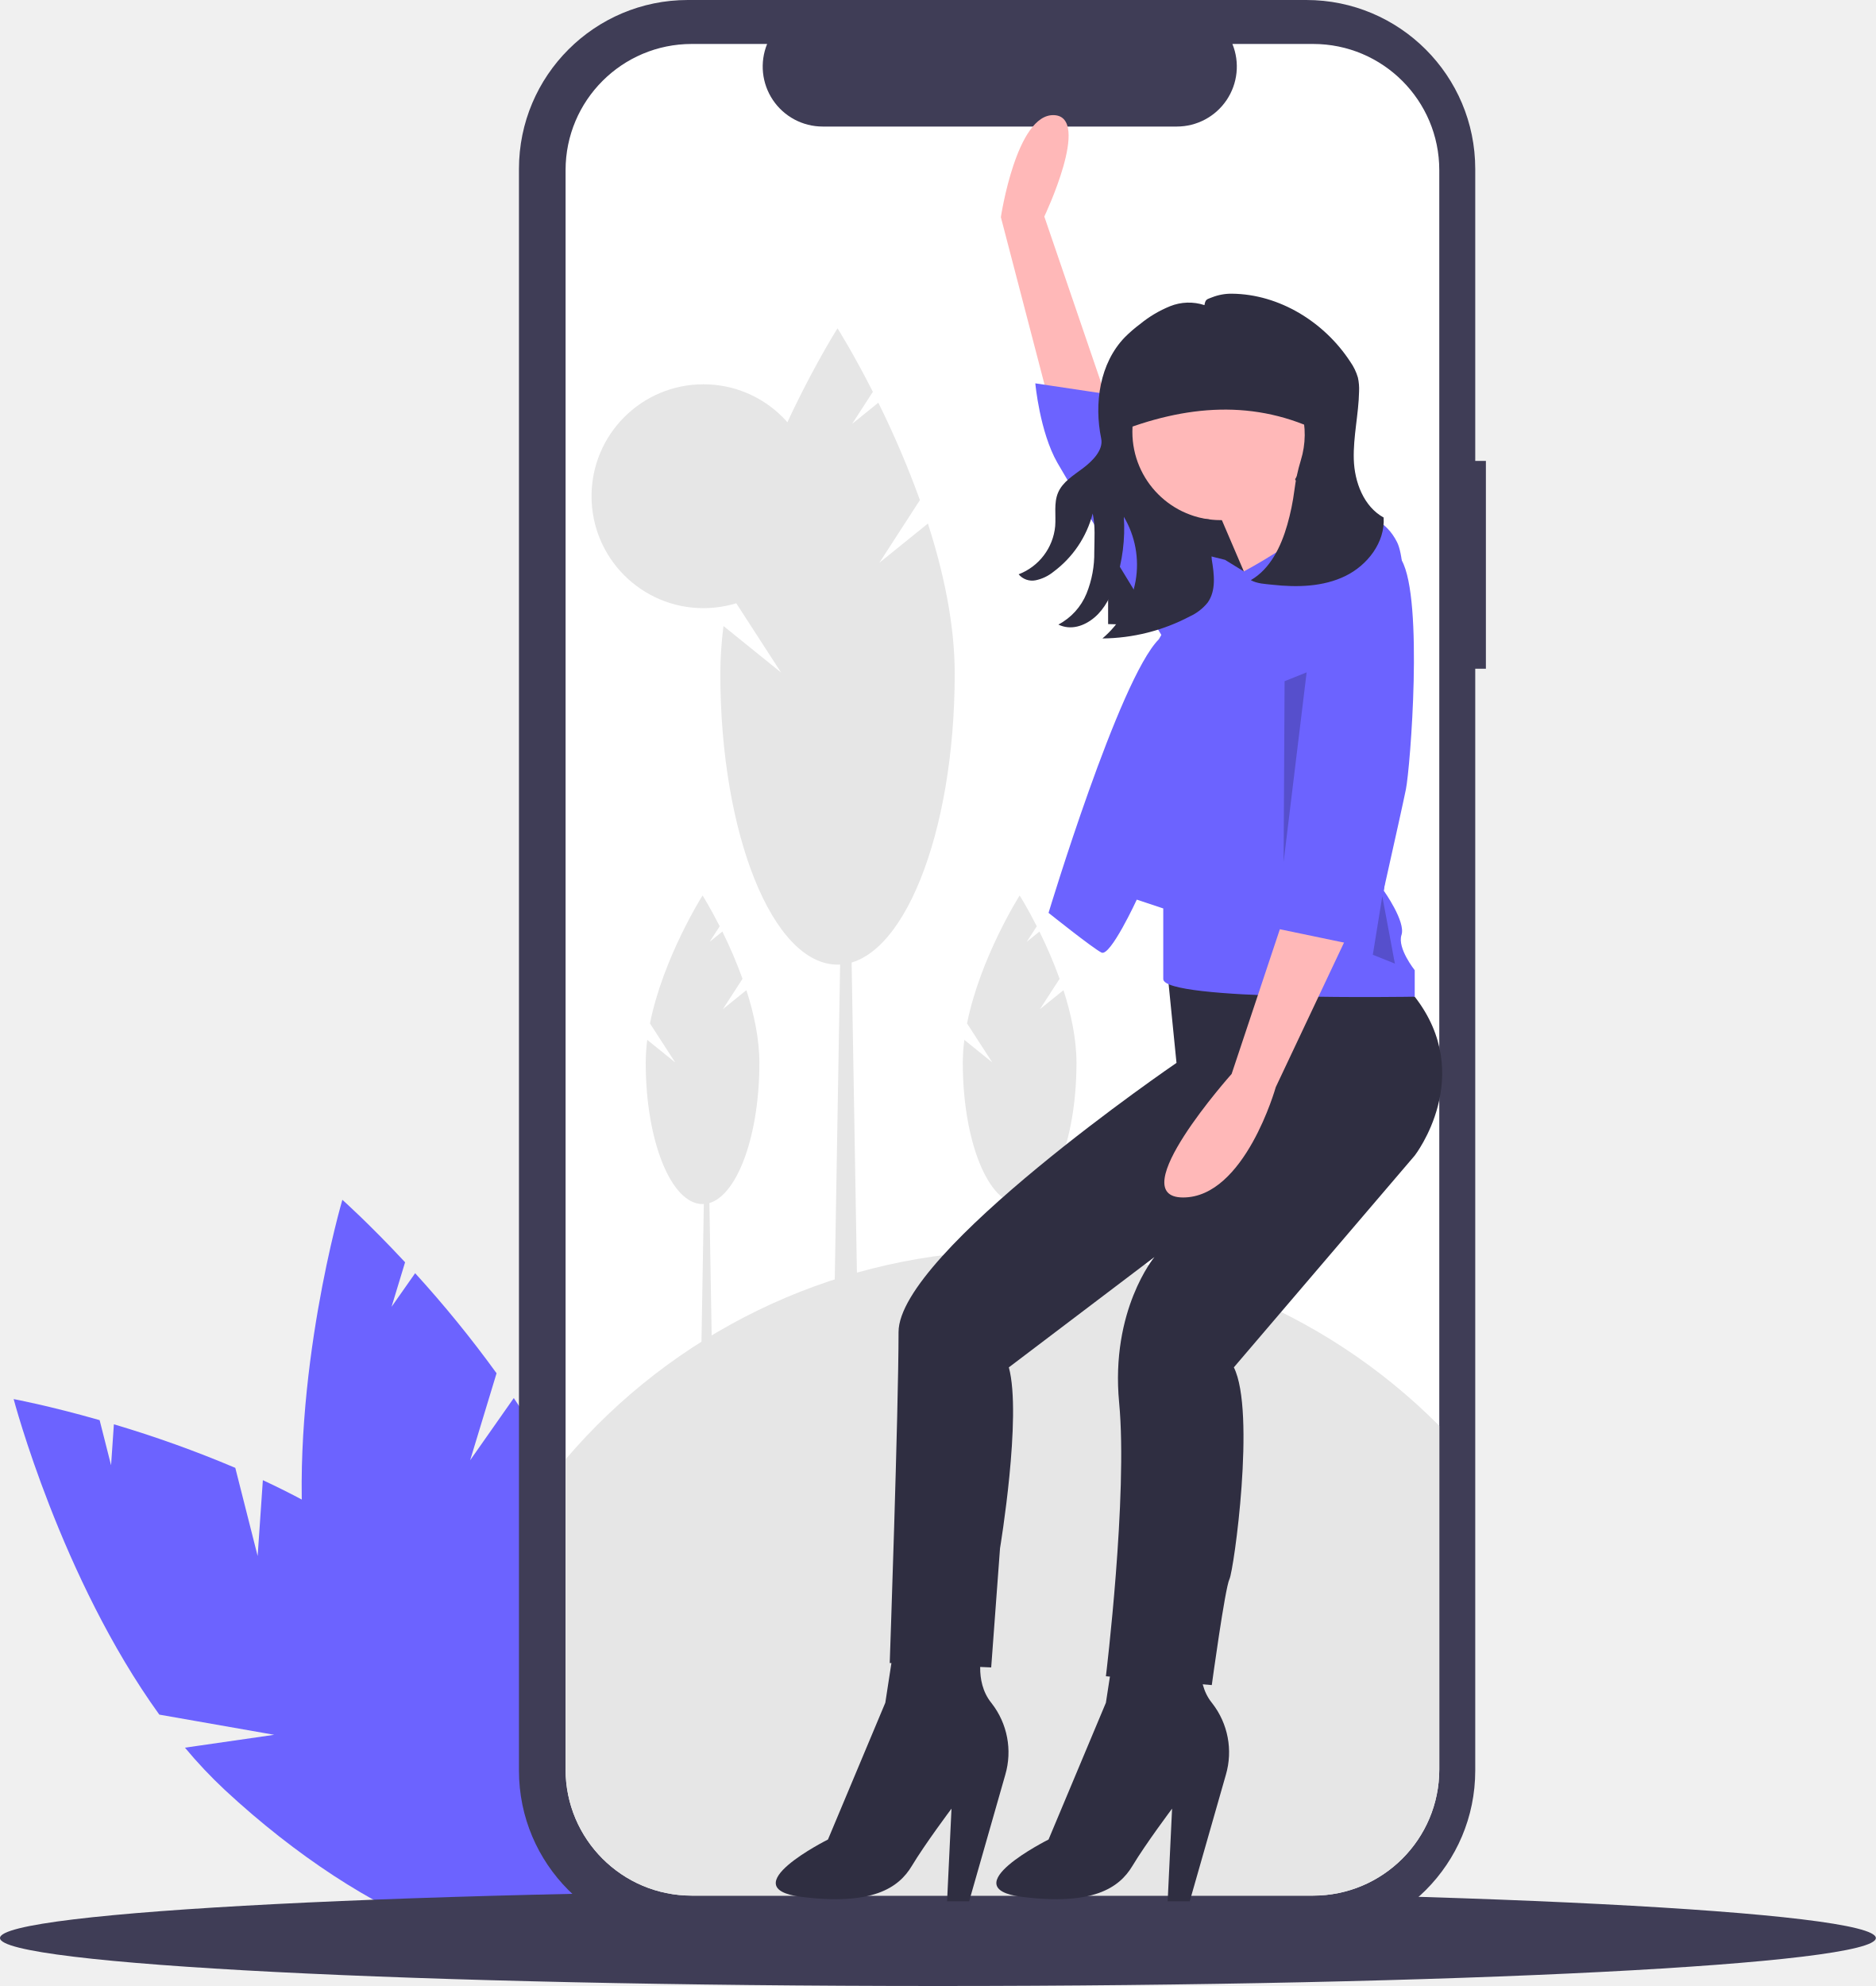
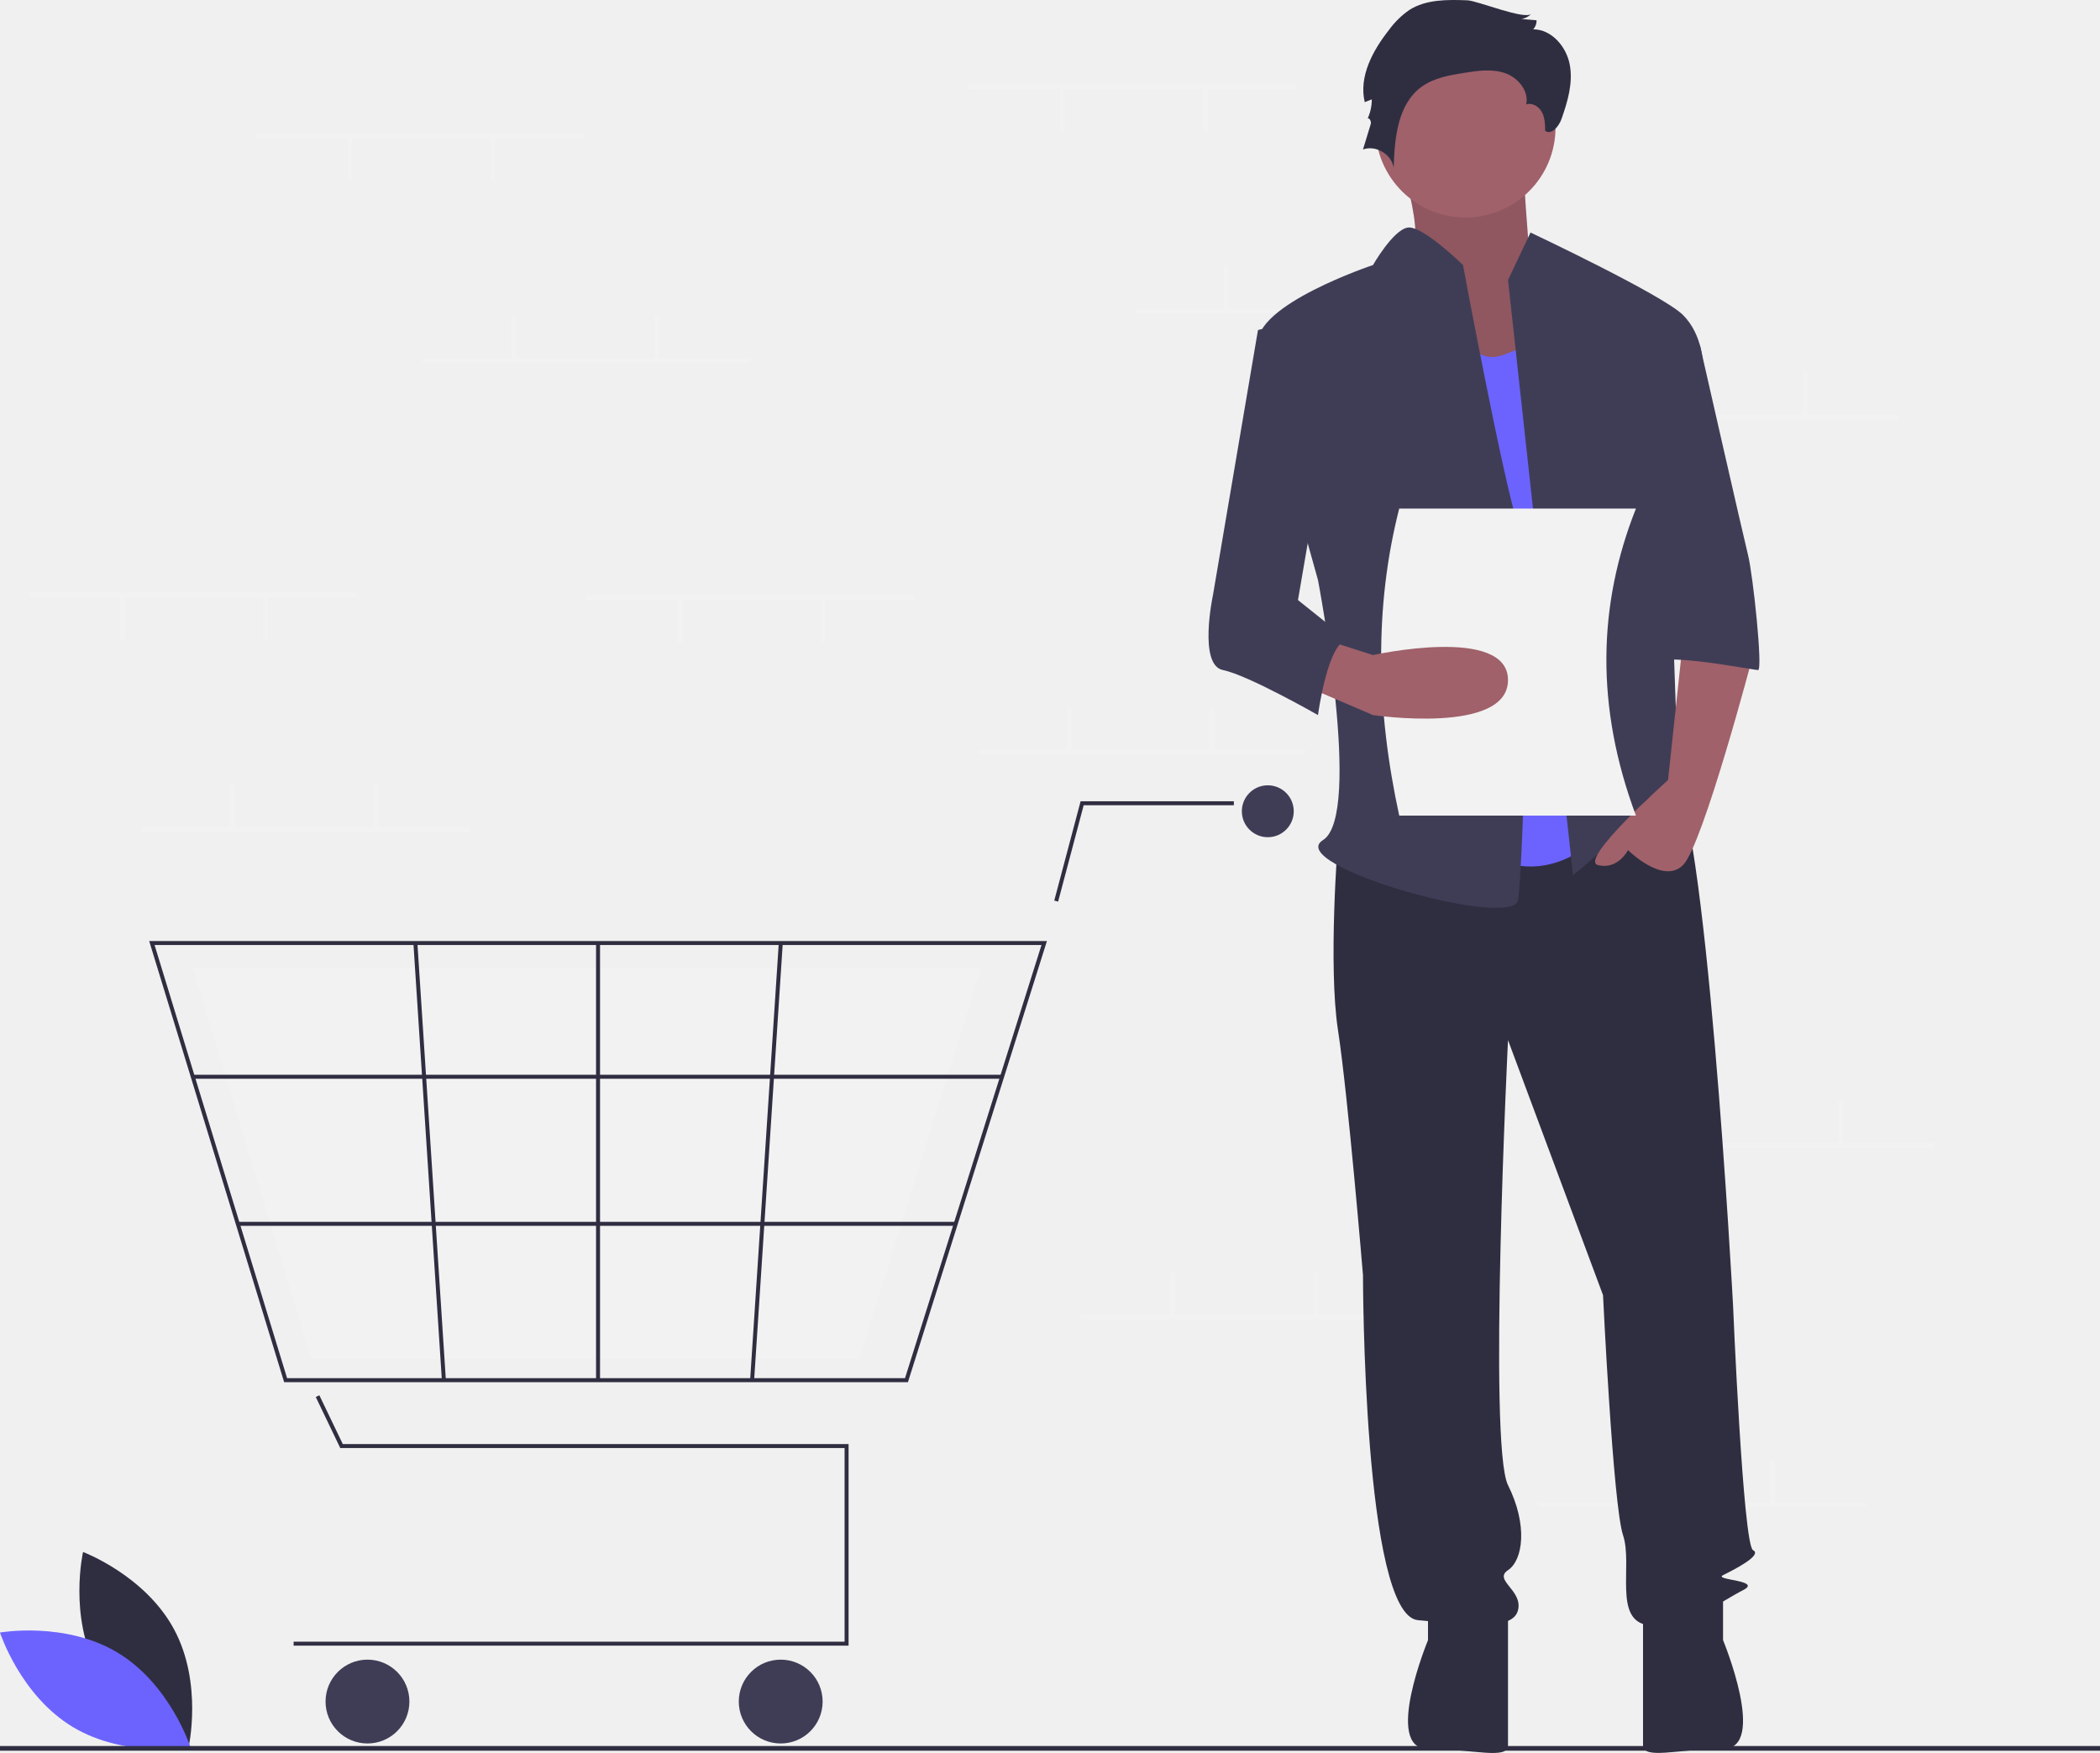
- <svg xmlns="http://www.w3.org/2000/svg" id="aadef149-4ba5-4382-9e09-7df651a328a5" data-name="Layer 1" width="704" height="745.194" viewBox="0 0 704 745.194">
-   <path d="M344.694,661.251l-8.387-33.073A429.461,429.461,0,0,0,290.742,611.834l-1.058,15.371L285.39,610.271c-19.202-5.482-32.265-7.896-32.265-7.896s17.649,67.097,54.661,118.393l43.124,7.572-33.501,4.832A173.751,173.751,0,0,0,332.395,749.052c53.84,49.97,113.807,72.894,133.938,51.203s-7.195-79.784-61.035-129.754c-16.691-15.491-37.658-27.922-58.646-37.705Z" transform="translate(-248 -77.40283)" fill="#6c63ff" />
-   <path d="M424.443,625.33l9.916-32.647a429.465,429.465,0,0,0-30.557-37.544L394.951,567.75l5.077-16.715c-13.604-14.618-23.539-23.438-23.539-23.438s-19.575,66.561-14.405,129.604l33.002,28.773L363.909,672.793a173.751,173.751,0,0,0,4.621,21.341c20.26,70.607,59.745,121.228,88.19,113.065s35.081-72.017,14.821-142.624c-6.281-21.889-17.804-43.368-30.714-62.592Z" transform="translate(-248 -77.40283)" fill="#6c63ff" />
-   <ellipse cx="352" cy="727.194" rx="352" ry="18" fill="#3f3d56" />
-   <path d="M805.654,250.35h-3.999V140.805a63.402,63.402,0,0,0-63.402-63.402H506.166a63.402,63.402,0,0,0-63.402,63.402V741.779a63.402,63.402,0,0,0,63.402,63.402H738.253a63.402,63.402,0,0,0,63.402-63.402V328.326h3.999Z" transform="translate(-248 -77.40283)" fill="#3f3d56" />
-   <path d="M788.16,141.247v600.09a47.351,47.351,0,0,1-47.35,47.35H507.61a47.351,47.351,0,0,1-47.35-47.35v-600.09a47.351,47.351,0,0,1,47.35-47.35H535.9a22.507,22.507,0,0,0,20.83,30.99H689.69a22.507,22.507,0,0,0,20.83-30.99h30.29A47.351,47.351,0,0,1,788.16,141.247Z" transform="translate(-248 -77.40283)" fill="#fff" />
-   <path d="M788.16,612.407v128.93a47.351,47.351,0,0,1-47.35,47.35H507.61a47.351,47.351,0,0,1-47.35-47.35v-116.36a222.971,222.971,0,0,1,327.9-12.57Z" transform="translate(-248 -77.40283)" fill="#e6e6e6" />
-   <polygon points="322.174 511.167 312.75 511.167 315.891 327.064 319.033 327.064 322.174 511.167" fill="#e6e6e6" />
-   <path d="M578.028,288.559l15.214-23.512a352.497,352.497,0,0,0-15.608-36.537l-9.838,7.946,7.789-12.038c-7.423-14.613-13.265-23.82-13.265-23.82s-30.512,48.081-40.705,98.988l19.523,30.171L519.525,312.301a142.61,142.61,0,0,0-1.186,17.883c0,60.291,19.691,109.166,43.981,109.166s43.981-48.875,43.981-109.166c0-18.691-4.228-38.245-10.061-56.334Z" transform="translate(-248 -77.40283)" fill="#e6e6e6" />
-   <polygon points="267.479 524.167 262.908 524.167 264.432 434.879 265.955 434.879 267.479 524.167" fill="#e6e6e6" />
-   <path d="M519.288,456.068l7.378-11.403a170.957,170.957,0,0,0-7.57-17.72l-4.771,3.854,3.778-5.838c-3.6-7.087-6.433-11.552-6.433-11.552s-14.798,23.319-19.742,48.008l9.468,14.633-10.482-8.466a69.165,69.165,0,0,0-.575,8.673c0,29.24,9.55,52.945,21.33,52.945S533,505.496,533,476.255c0-9.065-2.051-18.549-4.88-27.321Z" transform="translate(-248 -77.40283)" fill="#e6e6e6" />
-   <polygon points="386.479 524.167 381.908 524.167 383.432 434.879 384.955 434.879 386.479 524.167" fill="#e6e6e6" />
-   <path d="M638.288,456.068l7.378-11.403a170.957,170.957,0,0,0-7.57-17.72l-4.771,3.854,3.778-5.838c-3.6-7.087-6.433-11.552-6.433-11.552s-14.798,23.319-19.742,48.008l9.468,14.633-10.482-8.466a69.165,69.165,0,0,0-.575,8.673c0,29.24,9.55,52.945,21.33,52.945S652,505.496,652,476.255c0-9.065-2.051-18.549-4.88-27.321Z" transform="translate(-248 -77.40283)" fill="#e6e6e6" />
-   <circle cx="264" cy="186.194" r="42" fill="#e6e6e6" />
-   <polygon points="415.872 234.173 492.533 236.077 502.852 144.666 415.872 144.666 415.872 234.173" fill="#2f2e41" />
-   <path d="M644.77,239.961l-21.147-81.078s5.842-38.92,19.974-38.278-3.669,38.049-3.669,38.049l23.943,70.038Z" transform="translate(-248 -77.40283)" fill="#ffb8b8" />
-   <path d="M686.224,443.109l3.311,33.115s-104.311,71.196-104.311,101-3.311,124.18-3.311,124.18l38.082,1.656,3.311-44.705s8.279-49.672,3.311-67.885l54.639-41.393s-16.557,19.869-13.246,54.639S663.044,706.37,663.044,706.37l39.738,3.311s4.967-36.426,6.623-39.738,9.934-62.918,1.656-79.475l67.885-79.475s23.18-29.803,0-59.606l-13.246-6.623Z" transform="translate(-248 -77.40283)" fill="#2f2e41" />
-   <path d="M583.569,694.78l-3.311,21.524-21.524,51.328s-36.426,18.213-9.934,21.524,36.426-3.311,41.393-11.59,14.902-21.524,14.902-21.524L603.438,790.812h8.279l13.569-47.492a29.952,29.952,0,0,0-5.093-26.768q-.098-.124-.197-.248c-6.623-8.279-3.311-19.869-3.311-19.869Z" transform="translate(-248 -77.40283)" fill="#2f2e41" />
-   <path d="M666.355,694.78l-3.311,21.524-21.524,51.328s-36.426,18.213-9.934,21.524,36.426-3.311,41.393-11.59,14.902-21.524,14.902-21.524L686.224,790.812h8.279l13.569-47.492a29.952,29.952,0,0,0-5.093-26.768q-.098-.124-.197-.248c-6.623-8.279-3.311-19.869-3.311-19.869Z" transform="translate(-248 -77.40283)" fill="#2f2e41" />
-   <circle cx="458.093" cy="162.051" r="33.115" fill="#ffb8b8" />
-   <path d="M704.437,267.601l14.902,34.77,29.803-23.18s-18.213-24.836-18.213-28.147Z" transform="translate(-248 -77.40283)" fill="#ffb8b8" />
-   <path d="M707.749,287.47l7.064,4.341s22.823-12.101,28.576-20.639c0,0,20.655-6.882,28.934,9.675s-4.967,130.803-4.967,130.803,8.279,11.59,6.623,16.557S778.945,441.453,778.945,441.453v9.934s-94.377,1.656-94.377-6.623V418.273l-9.934-3.311s-9.934,21.524-13.246,19.869-19.869-14.902-19.869-14.902,26.492-87.754,41.393-102.655l18.213-31.459Z" transform="translate(-248 -77.40283)" fill="#6c63ff" />
-   <path d="M704.437,289.126s-3.311-6.623-8.279-8.279-29.803-36.426-29.803-36.426l3.311-18.213-33.115-4.967s1.656,18.213,8.279,29.803,43.049,71.196,43.049,71.196l18.213-33.115Z" transform="translate(-248 -77.40283)" fill="#6c63ff" />
-   <path d="M730.101,420.756l-19.869,59.606s-41.393,46.36-18.213,46.36,34.77-41.393,34.77-41.393l28.147-59.606Z" transform="translate(-248 -77.40283)" fill="#ffb8b8" />
-   <path d="M666.405,239.938c26.522-10.63,52.669-12.898,78.135,0V218.511A13.955,13.955,0,0,0,730.584,204.556H677.43a11.025,11.025,0,0,0-11.025,11.025Z" transform="translate(-248 -77.40283)" fill="#2f2e41" />
-   <path d="M750.798,285.814s15.107-12.796,23.283,1.881,3.209,77.594,1.553,85.873-13.246,59.606-13.246,59.606l-39.738-8.279s-3.311-23.18,6.623-21.524Z" transform="translate(-248 -77.40283)" fill="#6c63ff" />
-   <path d="M767.278,271.587c-7.475-4.105-10.954-13.318-11.202-21.843-.248-8.524,1.819-16.961,1.982-25.487a19.701,19.701,0,0,0-.442-5.197,19.992,19.992,0,0,0-2.859-5.917c-9.721-14.895-26.618-25.372-44.416-25.537a19.727,19.727,0,0,0-7.516,1.382c-1.84.737-2.442.647-2.794,2.906a18.808,18.808,0,0,0-12.908.41,43.67,43.67,0,0,0-11.288,6.722,50.911,50.911,0,0,0-5.707,4.941c-9.406,9.744-11.572,24.762-8.847,38.028.886,4.313-3.365,8.477-6.882,11.126s-7.578,5.082-9.305,9.132c-1.661,3.896-.749,8.352-1.083,12.574a21.506,21.506,0,0,1-13.72,18.069,6.619,6.619,0,0,0,6.386,2.246,15.717,15.717,0,0,0,6.654-3.168,39.582,39.582,0,0,0,14.756-21.895c1.033,4.698.632,9.544.594,14.355a40.097,40.097,0,0,1-2.907,15.679,22.958,22.958,0,0,1-10.57,11.639c4.614,2.259,9.698.622,13.607-2.711,3.909-3.332,6.218-8.17,7.83-13.047a65.027,65.027,0,0,0,3.133-24.68A35.239,35.239,0,0,1,674.197,295.34a36.73,36.73,0,0,1-12.458,21.624,71.559,71.559,0,0,0,32.752-8.248,18.537,18.537,0,0,0,6.718-5.174c3.251-4.51,2.482-10.661,1.57-16.145-.721-4.336,4.698-10.605,1.595-13.719a5.144,5.144,0,0,0-3.449-1.482c-9.453-.91-18.205-5.657-23.25-13.703-3.535-5.638-5.876-12.076-5.876-18.097a32.931,32.931,0,1,1,64.385,9.772,66.082,66.082,0,0,0-2.397,11.16,87.685,87.685,0,0,1-2.673,12.983c-2.348,8.175-6.325,16.517-13.685,20.781,2.473,1.353,5.336,1.414,8.138,1.723,9.235,1.018,18.948.793,27.307-3.263C761.23,289.496,767.874,280.858,767.278,271.587Z" transform="translate(-248 -77.40283)" fill="#2f2e41" />
-   <polygon points="490.38 252.288 481.739 323.422 482.101 255.6 490.38 252.288" opacity="0.2" />
-   <polygon points="518.772 336.291 515.216 358.255 523.494 361.567 518.772 336.291" opacity="0.2" />
+ <svg xmlns="http://www.w3.org/2000/svg" id="ffc6eb9a-0ec0-429c-85a8-ff38b44048bf" data-name="Layer 1" width="896" height="747.971" viewBox="0 0 896 747.971">
+   <path d="M193.634,788.752c12.428,23.049,38.806,32.944,38.806,32.944s6.227-27.475-6.201-50.524-38.806-32.944-38.806-32.944S181.206,765.703,193.634,788.752Z" transform="translate(-152 -76.01429)" fill="#2f2e41" />
+   <path d="M202.177,781.169c22.438,13.5,31.08,40.314,31.08,40.314s-27.738,4.927-50.177-8.573S152,772.596,152,772.596,179.738,767.67,202.177,781.169Z" transform="translate(-152 -76.01429)" fill="#6c63ff" />
+   <rect x="413.248" y="35.908" width="140" height="2" fill="#f2f2f2" />
+   <rect x="513.249" y="37.408" width="2" height="18.5" fill="#f2f2f2" />
+   <rect x="452.248" y="37.408" width="2" height="18.5" fill="#f2f2f2" />
+   <rect x="484.248" y="131.908" width="140" height="2" fill="#f2f2f2" />
+   <rect x="522.249" y="113.908" width="2" height="18.5" fill="#f2f2f2" />
+   <rect x="583.249" y="113.908" width="2" height="18.5" fill="#f2f2f2" />
+   <rect x="670.249" y="176.908" width="140" height="2" fill="#f2f2f2" />
+   <rect x="708.249" y="158.908" width="2" height="18.5" fill="#f2f2f2" />
+   <rect x="769.249" y="158.908" width="2" height="18.5" fill="#f2f2f2" />
+   <rect x="656.249" y="640.908" width="140" height="2" fill="#f2f2f2" />
+   <rect x="694.249" y="622.908" width="2" height="18.5" fill="#f2f2f2" />
+   <rect x="755.249" y="622.908" width="2" height="18.5" fill="#f2f2f2" />
+   <rect x="417.248" y="319.908" width="140" height="2" fill="#f2f2f2" />
+   <rect x="455.248" y="301.908" width="2" height="18.5" fill="#f2f2f2" />
+   <rect x="516.249" y="301.908" width="2" height="18.5" fill="#f2f2f2" />
+   <rect x="461.248" y="560.908" width="140" height="2" fill="#f2f2f2" />
+   <rect x="499.248" y="542.908" width="2" height="18.5" fill="#f2f2f2" />
+   <rect x="560.249" y="542.908" width="2" height="18.5" fill="#f2f2f2" />
+   <rect x="685.249" y="487.908" width="140" height="2" fill="#f2f2f2" />
+   <rect x="723.249" y="469.908" width="2" height="18.5" fill="#f2f2f2" />
+   <rect x="784.249" y="469.908" width="2" height="18.5" fill="#f2f2f2" />
+   <polygon points="362.06 702.184 125.274 702.184 125.274 700.481 360.356 700.481 360.356 617.861 145.18 617.861 134.727 596.084 136.263 595.347 146.252 616.157 362.06 616.157 362.06 702.184" fill="#2f2e41" />
+   <circle cx="156.789" cy="726.033" r="17.887" fill="#3f3d56" />
+   <circle cx="333.101" cy="726.033" r="17.887" fill="#3f3d56" />
+   <circle cx="540.927" cy="346.153" r="11.073" fill="#3f3d56" />
+   <path d="M539.385,665.767H273.237L215.648,477.531H598.693l-.349,1.108Zm-264.889-1.704H538.136l58.234-184.83H217.951Z" transform="translate(-152 -76.01429)" fill="#2f2e41" />
+   <polygon points="366.61 579.958 132.842 579.958 82.26 413.015 418.701 413.015 418.395 413.998 366.61 579.958" fill="#f2f2f2" />
+   <polygon points="451.465 384.7 449.818 384.263 461.059 341.894 526.448 341.894 526.448 343.598 462.37 343.598 451.465 384.7" fill="#2f2e41" />
+   <rect x="82.258" y="458.584" width="345.293" height="1.704" fill="#2f2e41" />
+   <rect x="101.459" y="521.344" width="306.319" height="1.704" fill="#2f2e41" />
+   <rect x="254.314" y="402.368" width="1.704" height="186.533" fill="#2f2e41" />
+   <rect x="385.557" y="570.797" width="186.929" height="1.704" transform="translate(-274.7392 936.235) rotate(-86.24919)" fill="#2f2e41" />
+   <rect x="334.457" y="478.185" width="1.704" height="186.929" transform="translate(-188.4687 -52.99638) rotate(-3.729)" fill="#2f2e41" />
+   <rect y="745" width="896" height="2" fill="#2f2e41" />
+   <path d="M747.411,137.89s14.618,41.606,5.622,48.007S783.394,244.573,783.394,244.573l47.229-12.802-25.863-43.74s-3.373-43.74-3.373-50.141S747.411,137.89,747.411,137.89Z" transform="translate(-152 -76.01429)" fill="#a0616a" />
+   <path d="M747.411,137.89s14.618,41.606,5.622,48.007S783.394,244.573,783.394,244.573l47.229-12.802-25.863-43.74s-3.373-43.74-3.373-50.141S747.411,137.89,747.411,137.89Z" transform="translate(-152 -76.01429)" opacity="0.1" />
+   <path d="M722.874,434.468s-4.267,53.341,0,81.079,10.668,104.549,10.668,104.549,0,145.089,23.47,147.222,40.539,4.267,42.673-4.267-10.668-12.802-4.267-17.069,8.535-19.203,0-36.272,0-189.895,0-189.895l40.539,108.816s4.267,89.614,8.535,102.415-4.267,36.272,10.668,38.406,32.005-10.668,40.539-14.936-12.802-4.267-8.535-6.401,17.069-8.535,12.802-10.668-8.535-104.549-8.535-104.549S879.697,414.199,864.762,405.664s-24.537,6.166-24.537,6.166Z" transform="translate(-152 -76.01429)" fill="#2f2e41" />
+   <path d="M761.279,758.784v17.069s-19.203,46.399,0,46.399,34.138,4.808,34.138-1.593V763.051Z" transform="translate(-152 -76.01429)" fill="#2f2e41" />
+   <path d="M887.165,758.754v17.069s19.203,46.399,0,46.399-34.138,4.808-34.138-1.593V763.021Z" transform="translate(-152 -76.01429)" fill="#2f2e41" />
+   <circle cx="625.282" cy="54.408" r="38.406" fill="#a0616a" />
+   <path d="M765.547,201.9s10.668,32.005,27.738,25.604l17.069-6.401L840.225,425.934s-23.47,34.138-57.609,12.802S765.547,201.9,765.547,201.9Z" transform="translate(-152 -76.01429)" fill="#6c63ff" />
+   <path d="M795.418,195.499l9.601-20.27s56.542,26.671,65.076,35.205,8.535,21.337,8.535,21.337l-14.936,53.341s4.267,117.351,4.267,121.618,14.936,27.738,4.267,19.203-12.802-17.069-21.337-4.267-27.738,27.738-27.738,27.738Z" transform="translate(-152 -76.01429)" fill="#3f3d56" />
+   <path d="M870.096,349.122l-6.401,59.742s-38.406,34.138-29.871,36.272,12.802-6.401,12.802-6.401,14.936,14.936,23.47,6.401S899.967,355.523,899.967,355.523Z" transform="translate(-152 -76.01429)" fill="#a0616a" />
+   <path d="M778.1,76.144c-8.514-.304-17.625-.455-24.804,4.133a36.313,36.313,0,0,0-8.572,8.392c-6.992,8.838-13.033,19.959-10.436,30.925l3.016-1.176a19.751,19.751,0,0,1-1.905,8.463c.425-1.235,1.847.762,1.466,2.011L733.543,139.792c5.462-2.002,12.257,2.052,13.088,7.81.38-12.661,1.693-27.18,11.964-34.593,5.18-3.739,11.735-4.88,18.042-5.894,5.818-.935,11.918-1.827,17.491.089s10.319,7.615,9.055,13.371c2.57-.885,5.444.906,6.713,3.309s1.337,5.237,1.375,7.955c2.739,1.936,5.856-1.908,6.973-5.071,2.62-7.424,4.949-15.327,3.538-23.073s-7.723-15.148-15.596-15.174a5.467,5.467,0,0,0,1.422-3.849l-6.489-.548a7.172,7.172,0,0,0,4.286-2.26C802.798,84.731,782.313,76.295,778.1,76.144Z" transform="translate(-152 -76.01429)" fill="#2f2e41" />
+   <path d="M776.215,189.098s-17.369-17.021-23.62-15.978S737.809,189.098,737.809,189.098s-51.208,17.069-49.074,34.138S714.339,323.518,714.339,323.518s19.203,100.282,2.134,110.95,81.079,38.406,83.213,25.604,6.401-140.821,0-160.024S776.215,189.098,776.215,189.098Z" transform="translate(-152 -76.01429)" fill="#3f3d56" />
+   <path d="M850.893,223.236h26.383S895.7,304.315,897.833,312.85s6.401,49.074,4.267,49.074-44.807-8.535-44.807-2.134Z" transform="translate(-152 -76.01429)" fill="#3f3d56" />
+   <path d="M850,424.014H749c-9.856-45.34-10.68-89.146,0-131H850C833.701,334.115,832.682,377.621,850,424.014Z" transform="translate(-152 -76.01429)" fill="#f2f2f2" />
+   <path d="M707.938,368.325,737.809,381.127s57.609,8.535,57.609-14.936-57.609-10.668-57.609-10.668L718.605,349.383Z" transform="translate(-152 -76.01429)" fill="#a0616a" />
+   <path d="M714.339,210.435l-25.604,6.401L669.532,329.919s-6.401,29.871,4.267,32.005S714.339,381.127,714.339,381.127s4.267-32.005,12.802-32.005L705.804,332.053,718.606,257.375Z" transform="translate(-152 -76.01429)" fill="#3f3d56" />
+   <rect x="60.248" y="352.908" width="140" height="2" fill="#f2f2f2" />
+   <rect x="98.249" y="334.908" width="2" height="18.5" fill="#f2f2f2" />
+   <rect x="159.249" y="334.908" width="2" height="18.5" fill="#f2f2f2" />
+   <rect x="109.249" y="56.908" width="140" height="2" fill="#f2f2f2" />
+   <rect x="209.249" y="58.408" width="2" height="18.5" fill="#f2f2f2" />
+   <rect x="148.249" y="58.408" width="2" height="18.5" fill="#f2f2f2" />
+   <rect x="250.249" y="253.908" width="140" height="2" fill="#f2f2f2" />
+   <rect x="350.248" y="255.408" width="2" height="18.5" fill="#f2f2f2" />
+   <rect x="289.248" y="255.408" width="2" height="18.5" fill="#f2f2f2" />
+   <rect x="12.248" y="252.908" width="140" height="2" fill="#f2f2f2" />
+   <rect x="112.249" y="254.408" width="2" height="18.5" fill="#f2f2f2" />
+   <rect x="51.248" y="254.408" width="2" height="18.5" fill="#f2f2f2" />
+   <rect x="180.249" y="152.908" width="140" height="2" fill="#f2f2f2" />
+   <rect x="218.249" y="134.908" width="2" height="18.5" fill="#f2f2f2" />
+   <rect x="279.248" y="134.908" width="2" height="18.5" fill="#f2f2f2" />
</svg>
